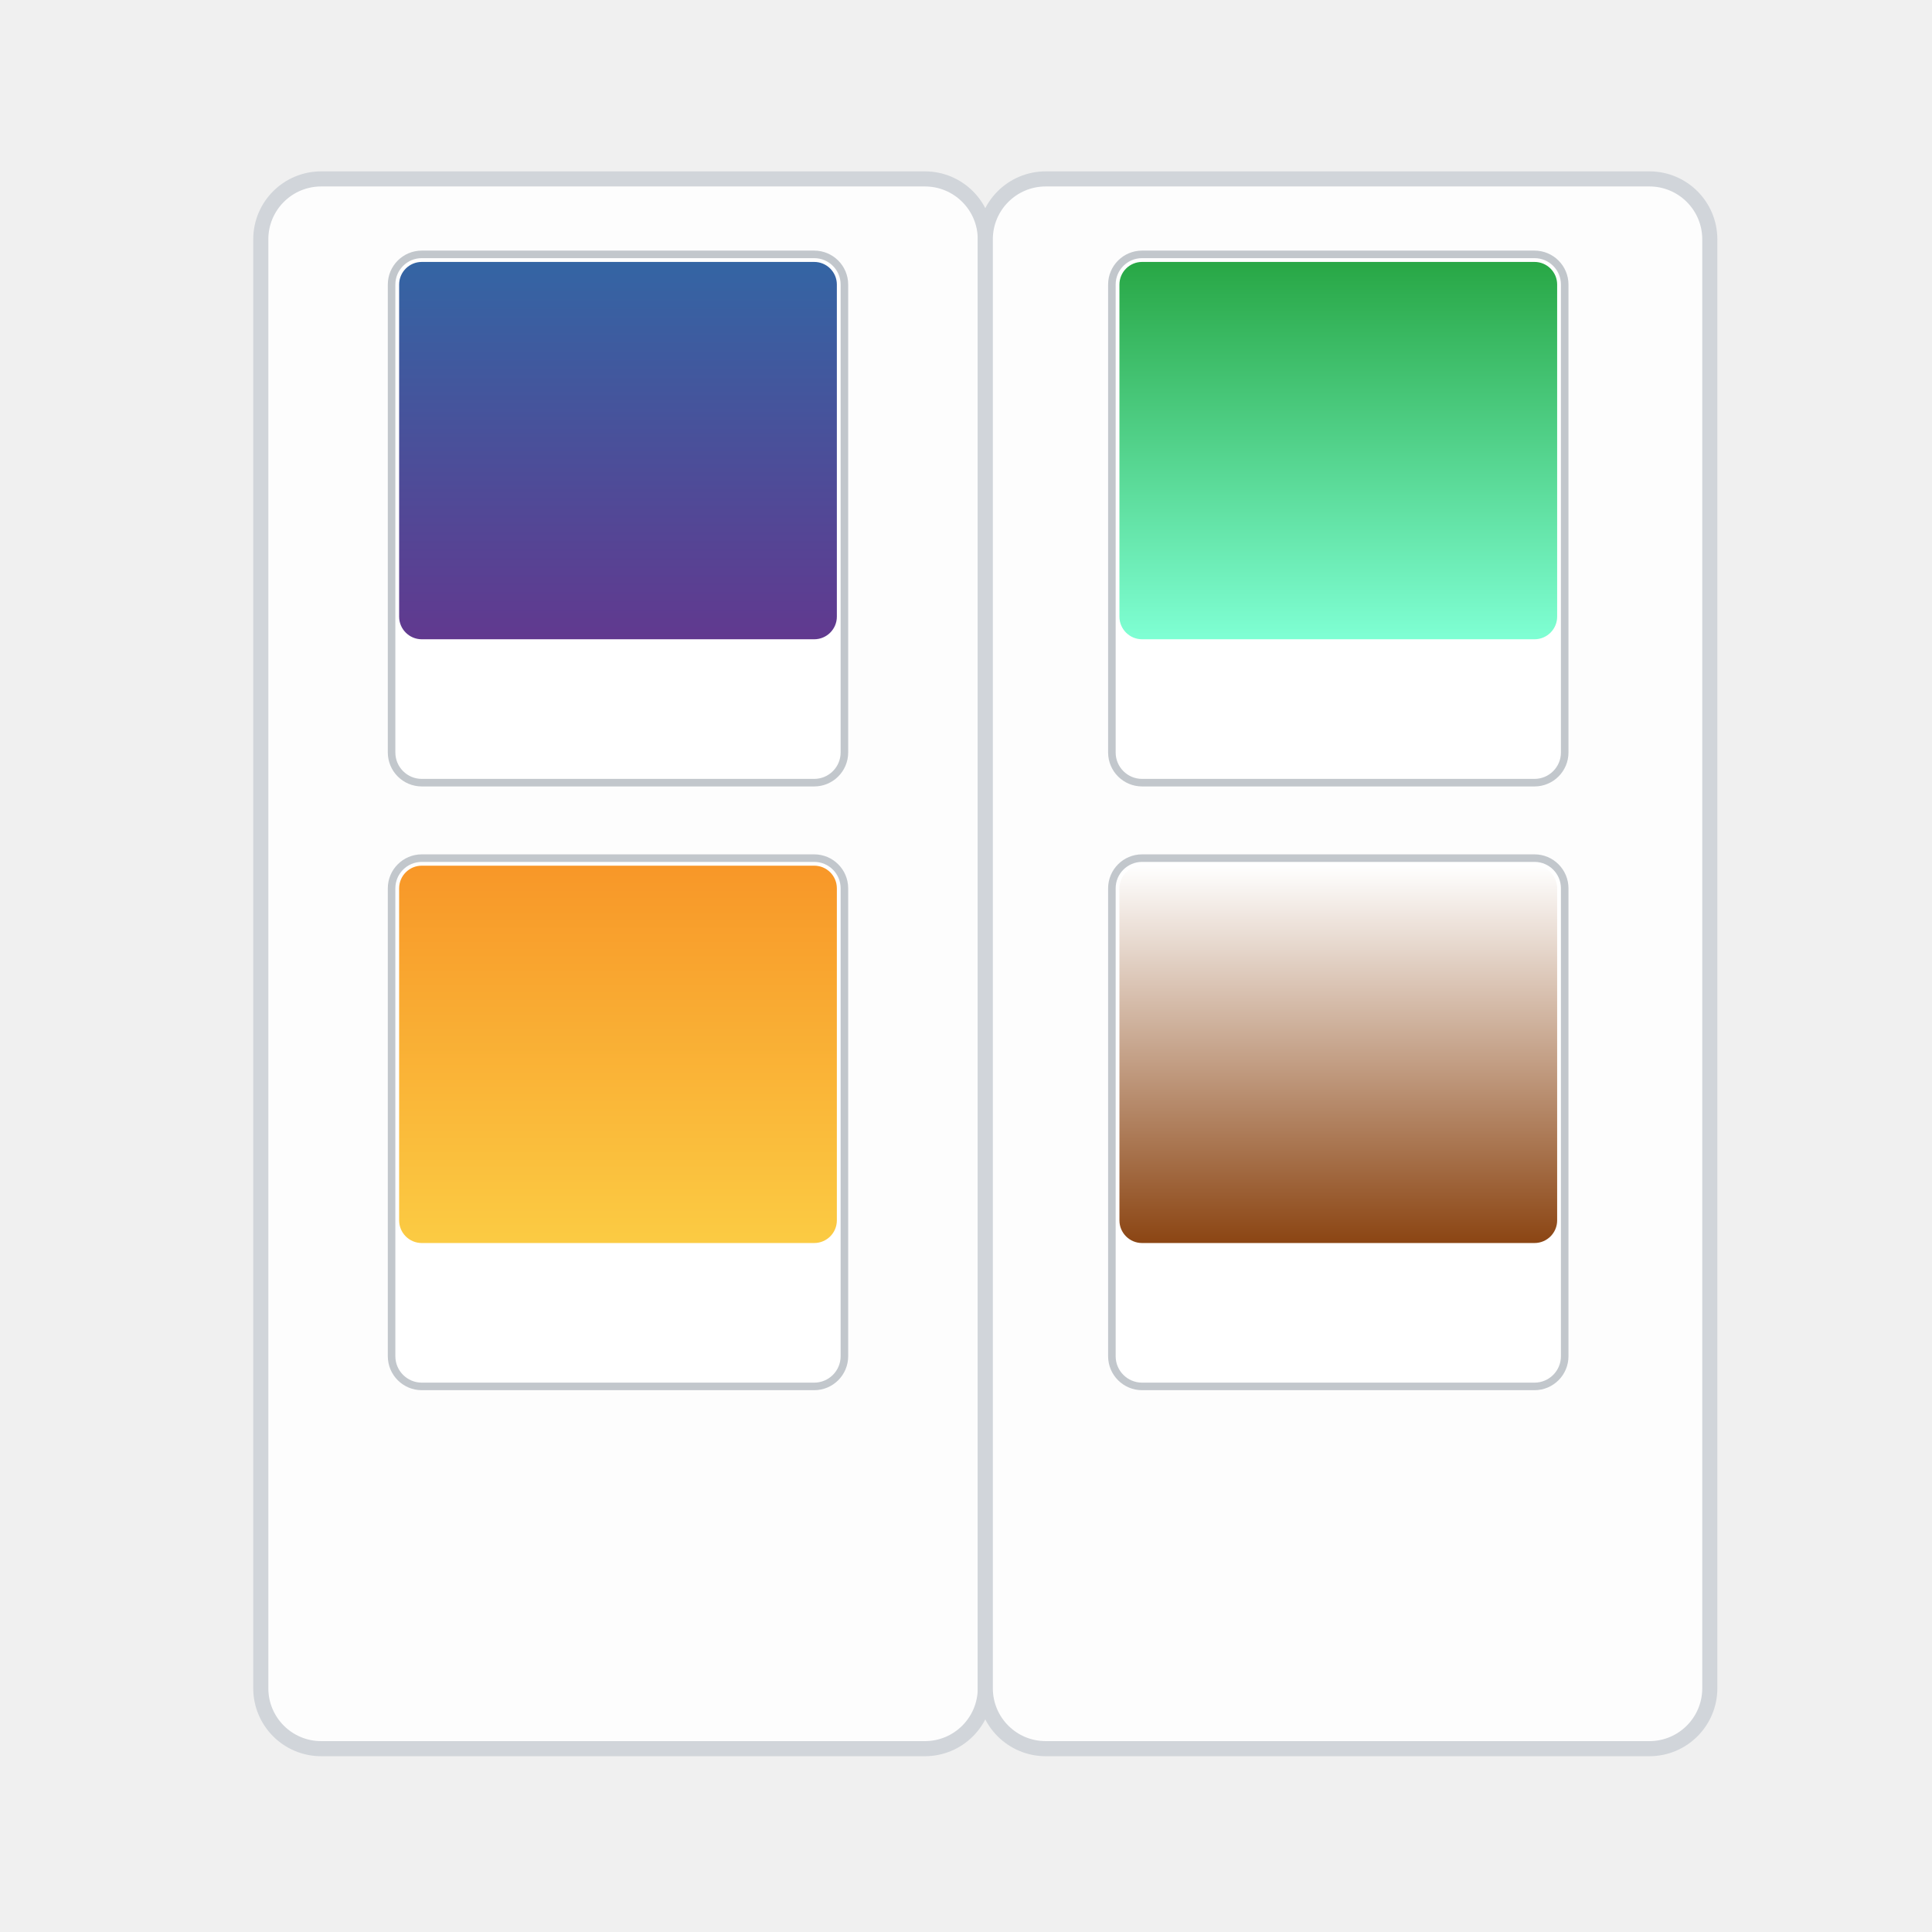
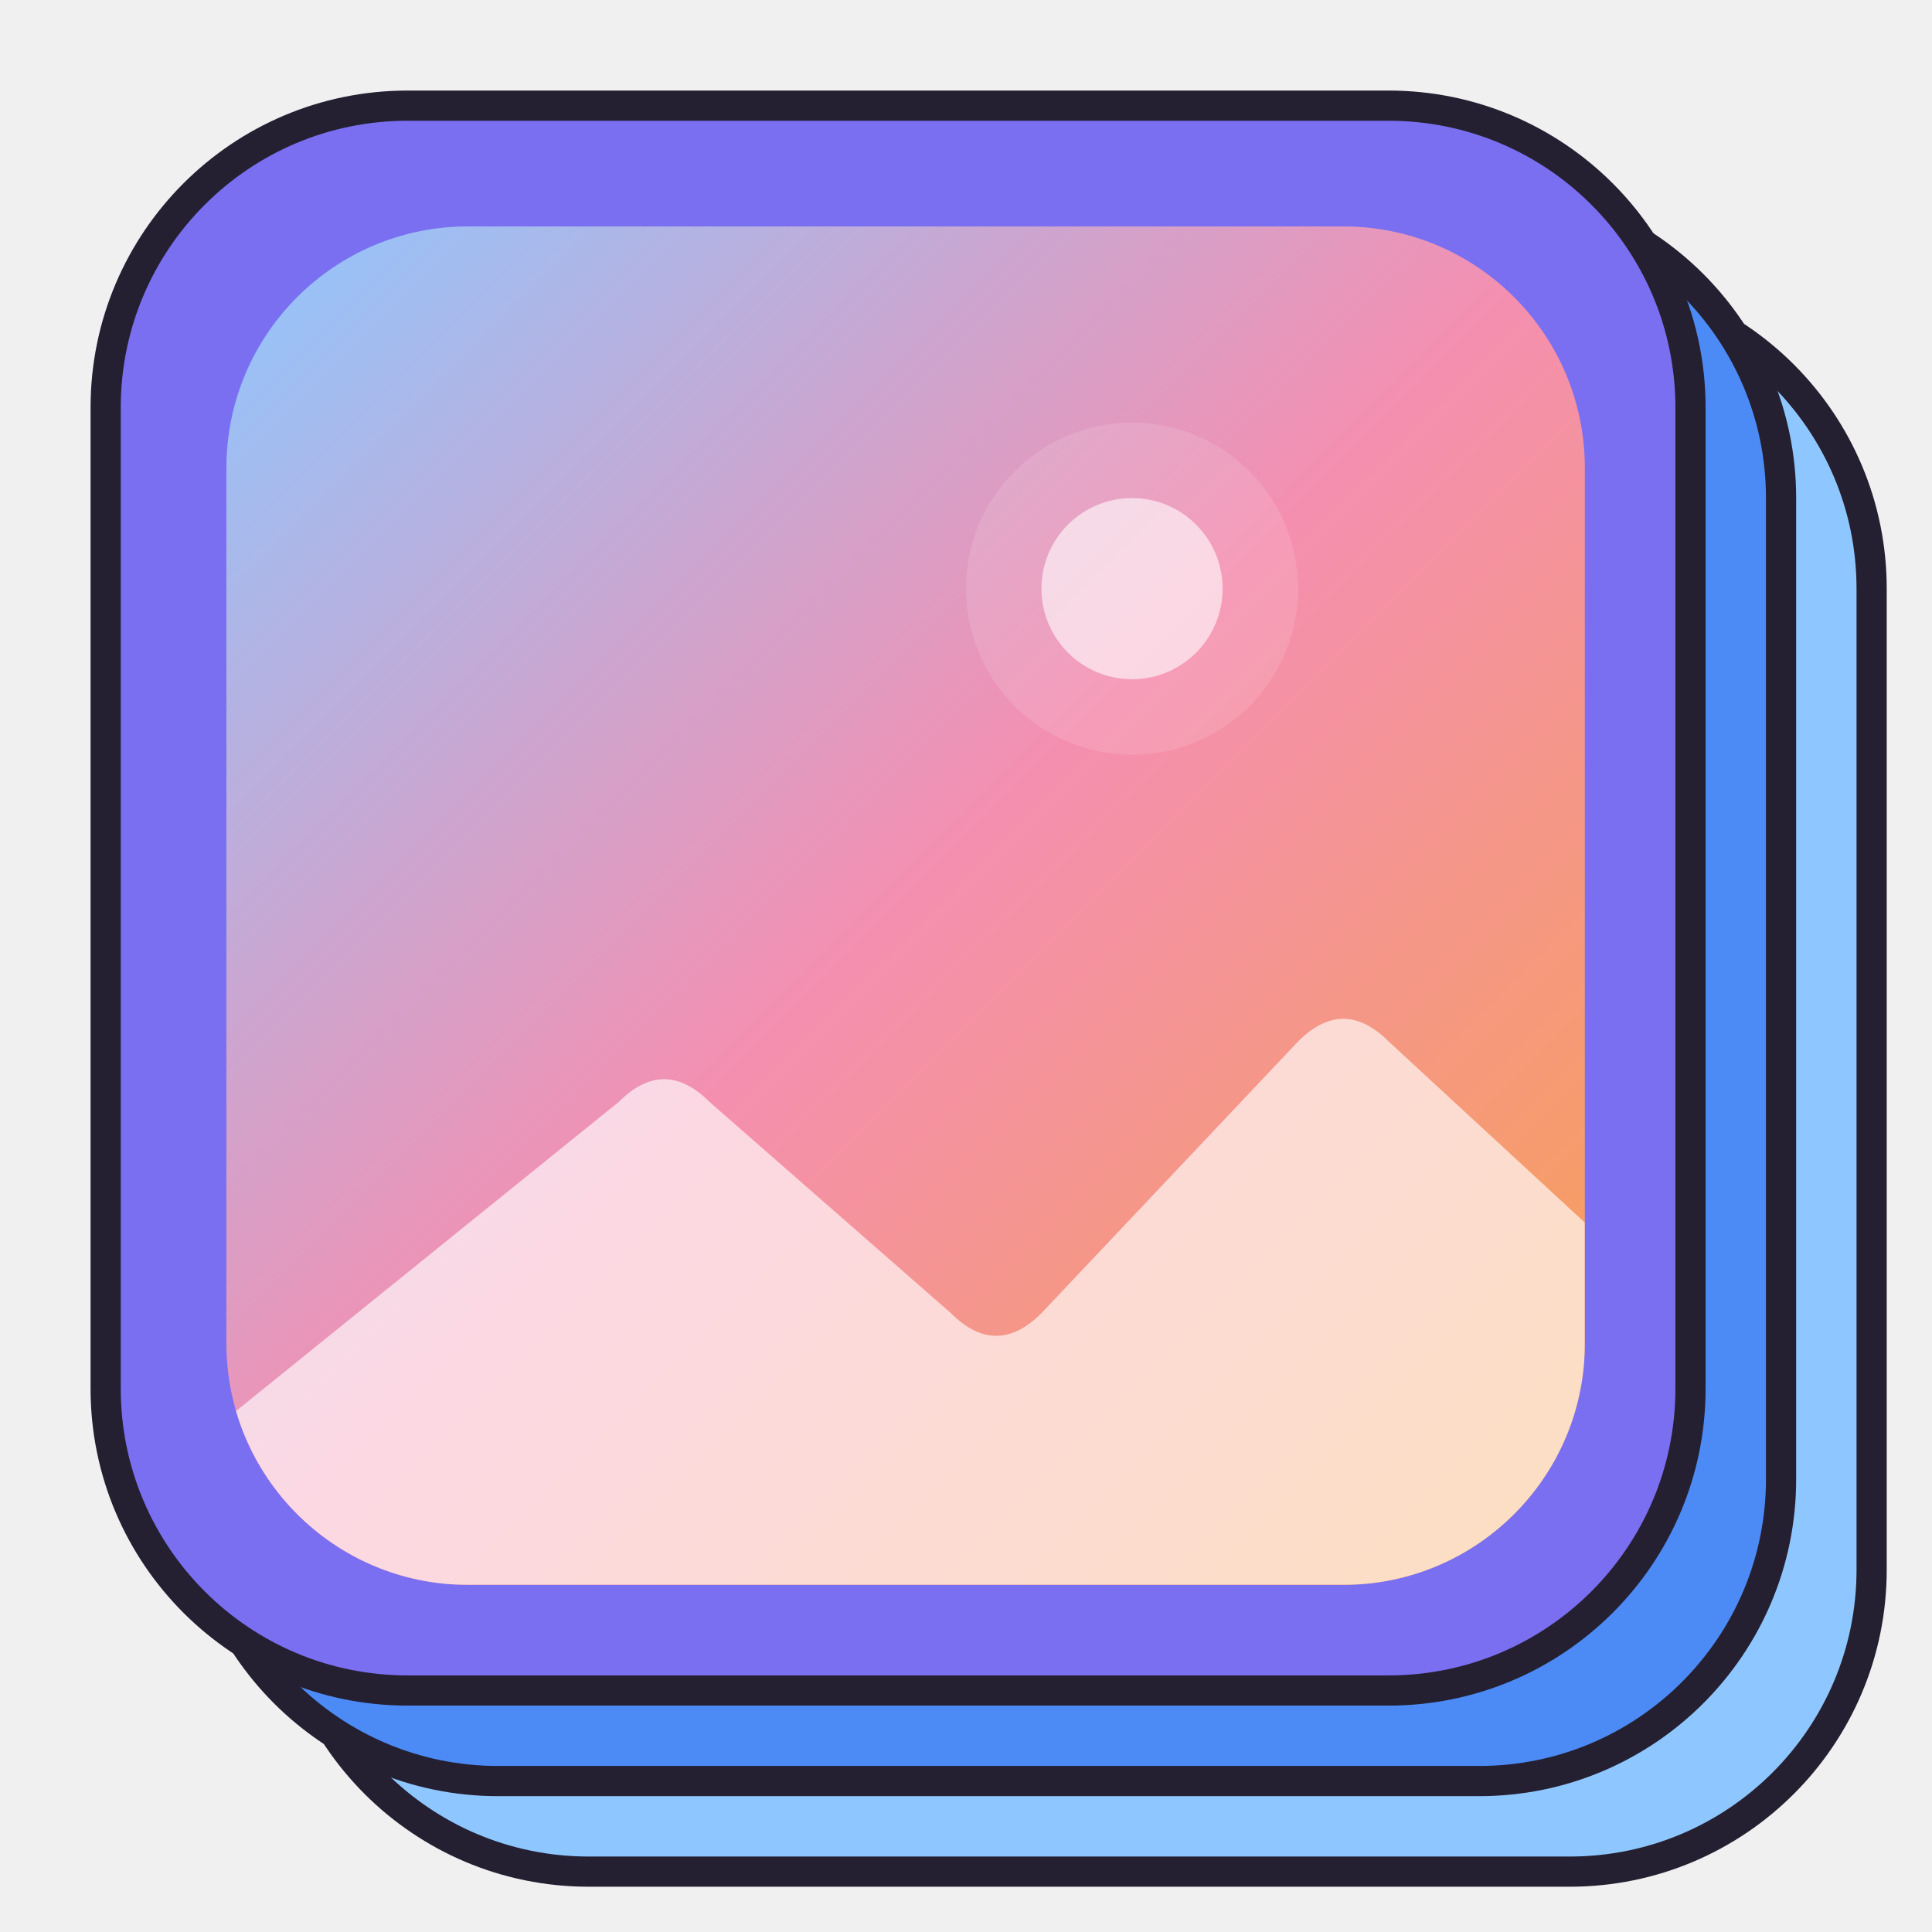
- <svg xmlns="http://www.w3.org/2000/svg" width="256" height="256" viewBox="0 0 256 256" version="1.1">
+ <svg xmlns="http://www.w3.org/2000/svg" width="256" height="256" viewBox="0 0 256 256">
  <defs>
-     <linearGradient id="photoGradientBluePurple" x1="0" y1="0" x2="0" y2="1">
-       <stop offset="0" stop-color="#3465A4" />
-       <stop offset="1" stop-color="#61398F" />
-     </linearGradient>
-     <linearGradient id="photoGradientOrangeYellow" x1="0" y1="0" x2="0" y2="1">
-       <stop offset="0" stop-color="#F89728" />
-       <stop offset="1" stop-color="#FBCB43" />
-     </linearGradient>
-     <linearGradient id="photoGradientGreenAqua" x1="0" y1="0" x2="0" y2="1">
-       <stop offset="0" stop-color="#28A745" />
-       <stop offset="1" stop-color="#7FFFD4" />
-     </linearGradient>
-     <linearGradient id="photoGradientBrownWhite" x1="0" y1="0" x2="0" y2="1">
-       <stop offset="0" stop-color="#FFFFFF" />
-       <stop offset="1" stop-color="#8B4513" />
+     <clipPath id="innerPhotoClip">
+       <rect x="30" y="30" width="180" height="180" rx="32" ry="32" />
+     </clipPath>
+     <linearGradient id="sunsetGradient" x1="0" y1="0" x2="1" y2="1">
+       <stop offset="0%" stop-color="#8ec7ff" />
+       <stop offset="50%" stop-color="#f58fb0" />
+       <stop offset="100%" stop-color="#f6a24b" />
    </linearGradient>
  </defs>
-   <rect x="34.557" y="23.707" rx="8" ry="8" width="96" height="208" fill="#FDFDFD" stroke="#D1D5DA" stroke-width="2" />
-   <rect x="130.557" y="23.707" rx="8" ry="8" width="96" height="208" fill="#FDFDFD" stroke="#D1D5DA" stroke-width="2" />
-   <g transform="matrix(1, 0, 0, 1, 51.88775, 33.70676)">
-     <rect width="60" height="70" fill="#FFFFFF" stroke="#C2C7CC" stroke-width="1" rx="4" ry="4" />
-     <rect x="1" y="1" width="58" height="50" fill="url(#photoGradientBluePurple)" rx="3" ry="3" />
-   </g>
-   <g transform="matrix(1, 0, 0, 1, 51.88775, 113.7068)">
-     <rect width="60" height="70" fill="#FFFFFF" stroke="#C2C7CC" stroke-width="1" rx="4" ry="4" />
-     <rect x="1" y="1" width="58" height="50" fill="url(#photoGradientOrangeYellow)" rx="3" ry="3" />
-   </g>
-   <g transform="matrix(1, 0, 0, 1, 147.331, 33.70676)">
-     <rect width="60" height="70" fill="#FFFFFF" stroke="#C2C7CC" stroke-width="1" rx="4" ry="4" />
-     <rect x="1" y="1" width="58" height="50" fill="url(#photoGradientGreenAqua)" rx="3" ry="3" />
-   </g>
-   <g transform="matrix(1, 0, 0, 1, 147.331, 113.7068)">
-     <rect width="60" height="70" fill="#FFFFFF" stroke="#C2C7CC" stroke-width="1" rx="4" ry="4" />
-     <rect x="1" y="1" width="58" height="50" fill="url(#photoGradientBrownWhite)" rx="3" ry="3" />
+   <rect x="38" y="38" width="210" height="210" rx="40" ry="40" fill="#8ec7ff" stroke="#241f31" stroke-width="4" />
+   <rect x="26" y="26" width="210" height="210" rx="40" ry="40" fill="#4c8bf5" stroke="#241f31" stroke-width="4" />
+   <rect x="14" y="14" width="210" height="210" rx="40" ry="40" fill="#7a6ff0" stroke="#241f31" stroke-width="4" />
+   <rect x="30" y="30" width="180" height="180" rx="32" ry="32" fill="url(#sunsetGradient)" />
+   <g clip-path="url(#innerPhotoClip)">
+     <circle cx="150" cy="78" r="22" fill="#ffffff" opacity="0.12" />
+     <circle cx="150" cy="78" r="12" fill="#ffffff" opacity="0.6" />
+     <path d="M30 210              L30 188              L82 146              Q88 140 94 146              L126 174              Q132 180 138 174              L172 138              Q178 132 184 138              L210 162              L210 210              Z" fill="#ffffff" opacity="0.65" />
  </g>
</svg>
